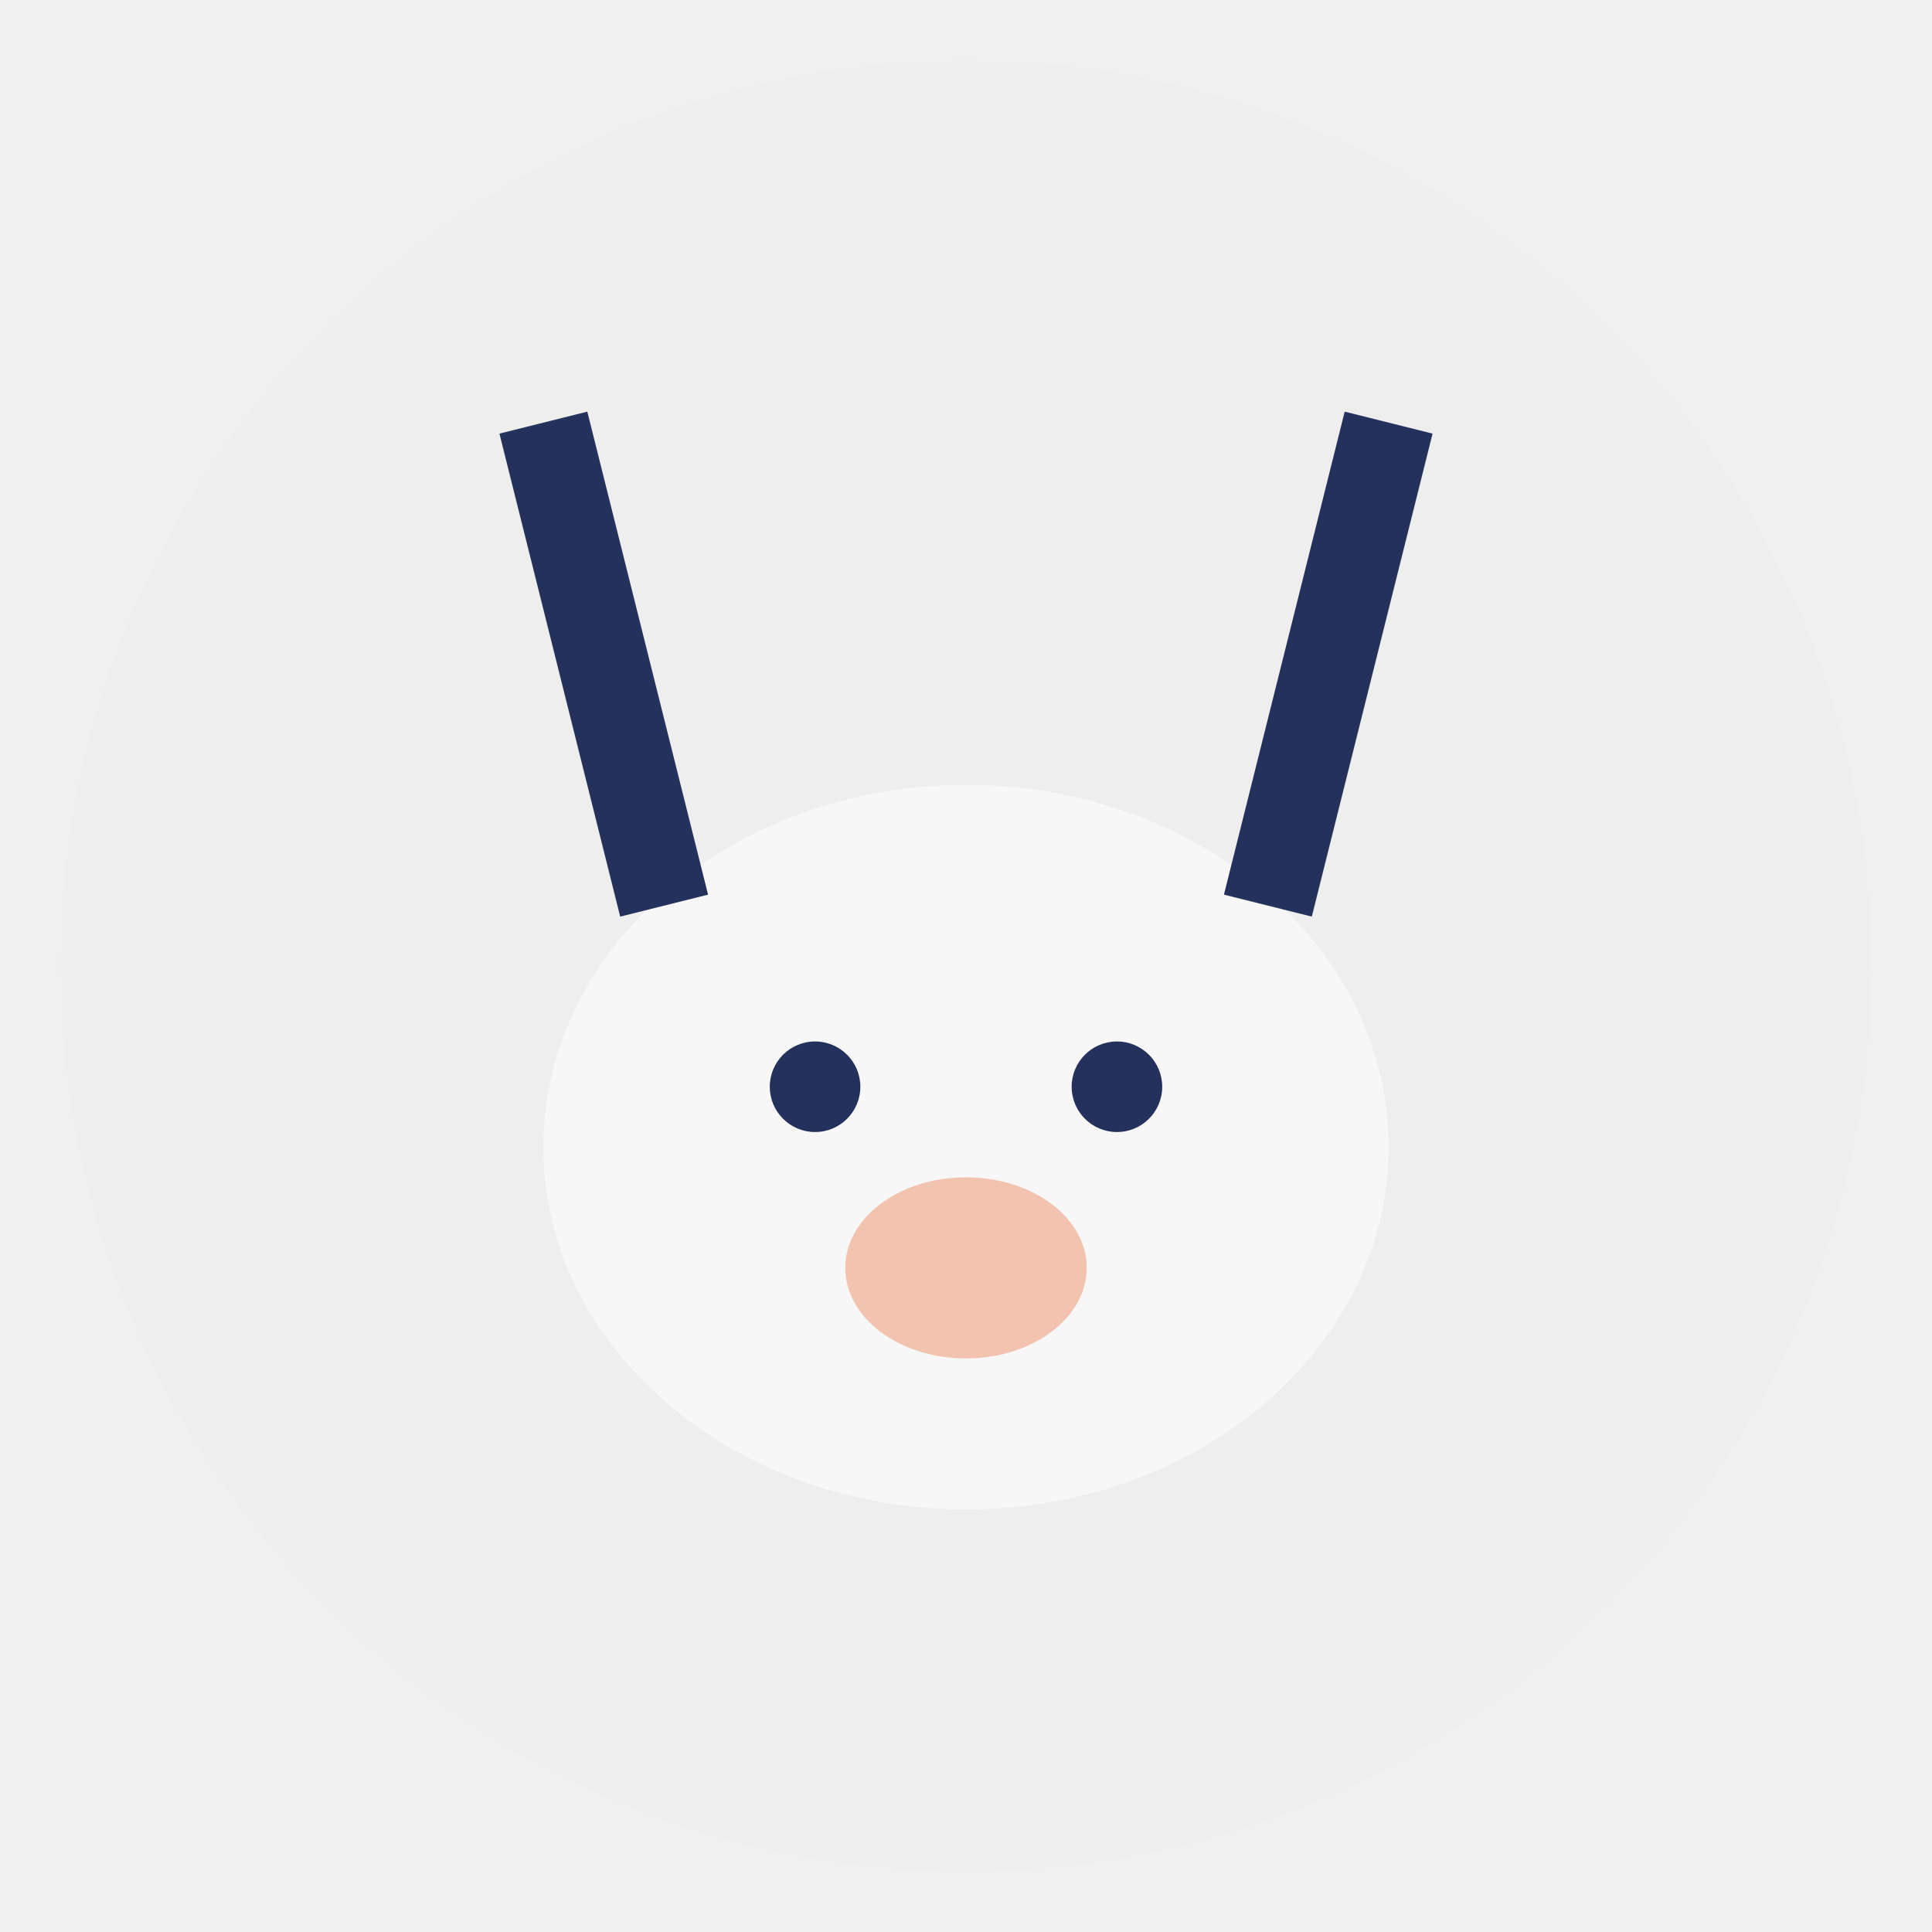
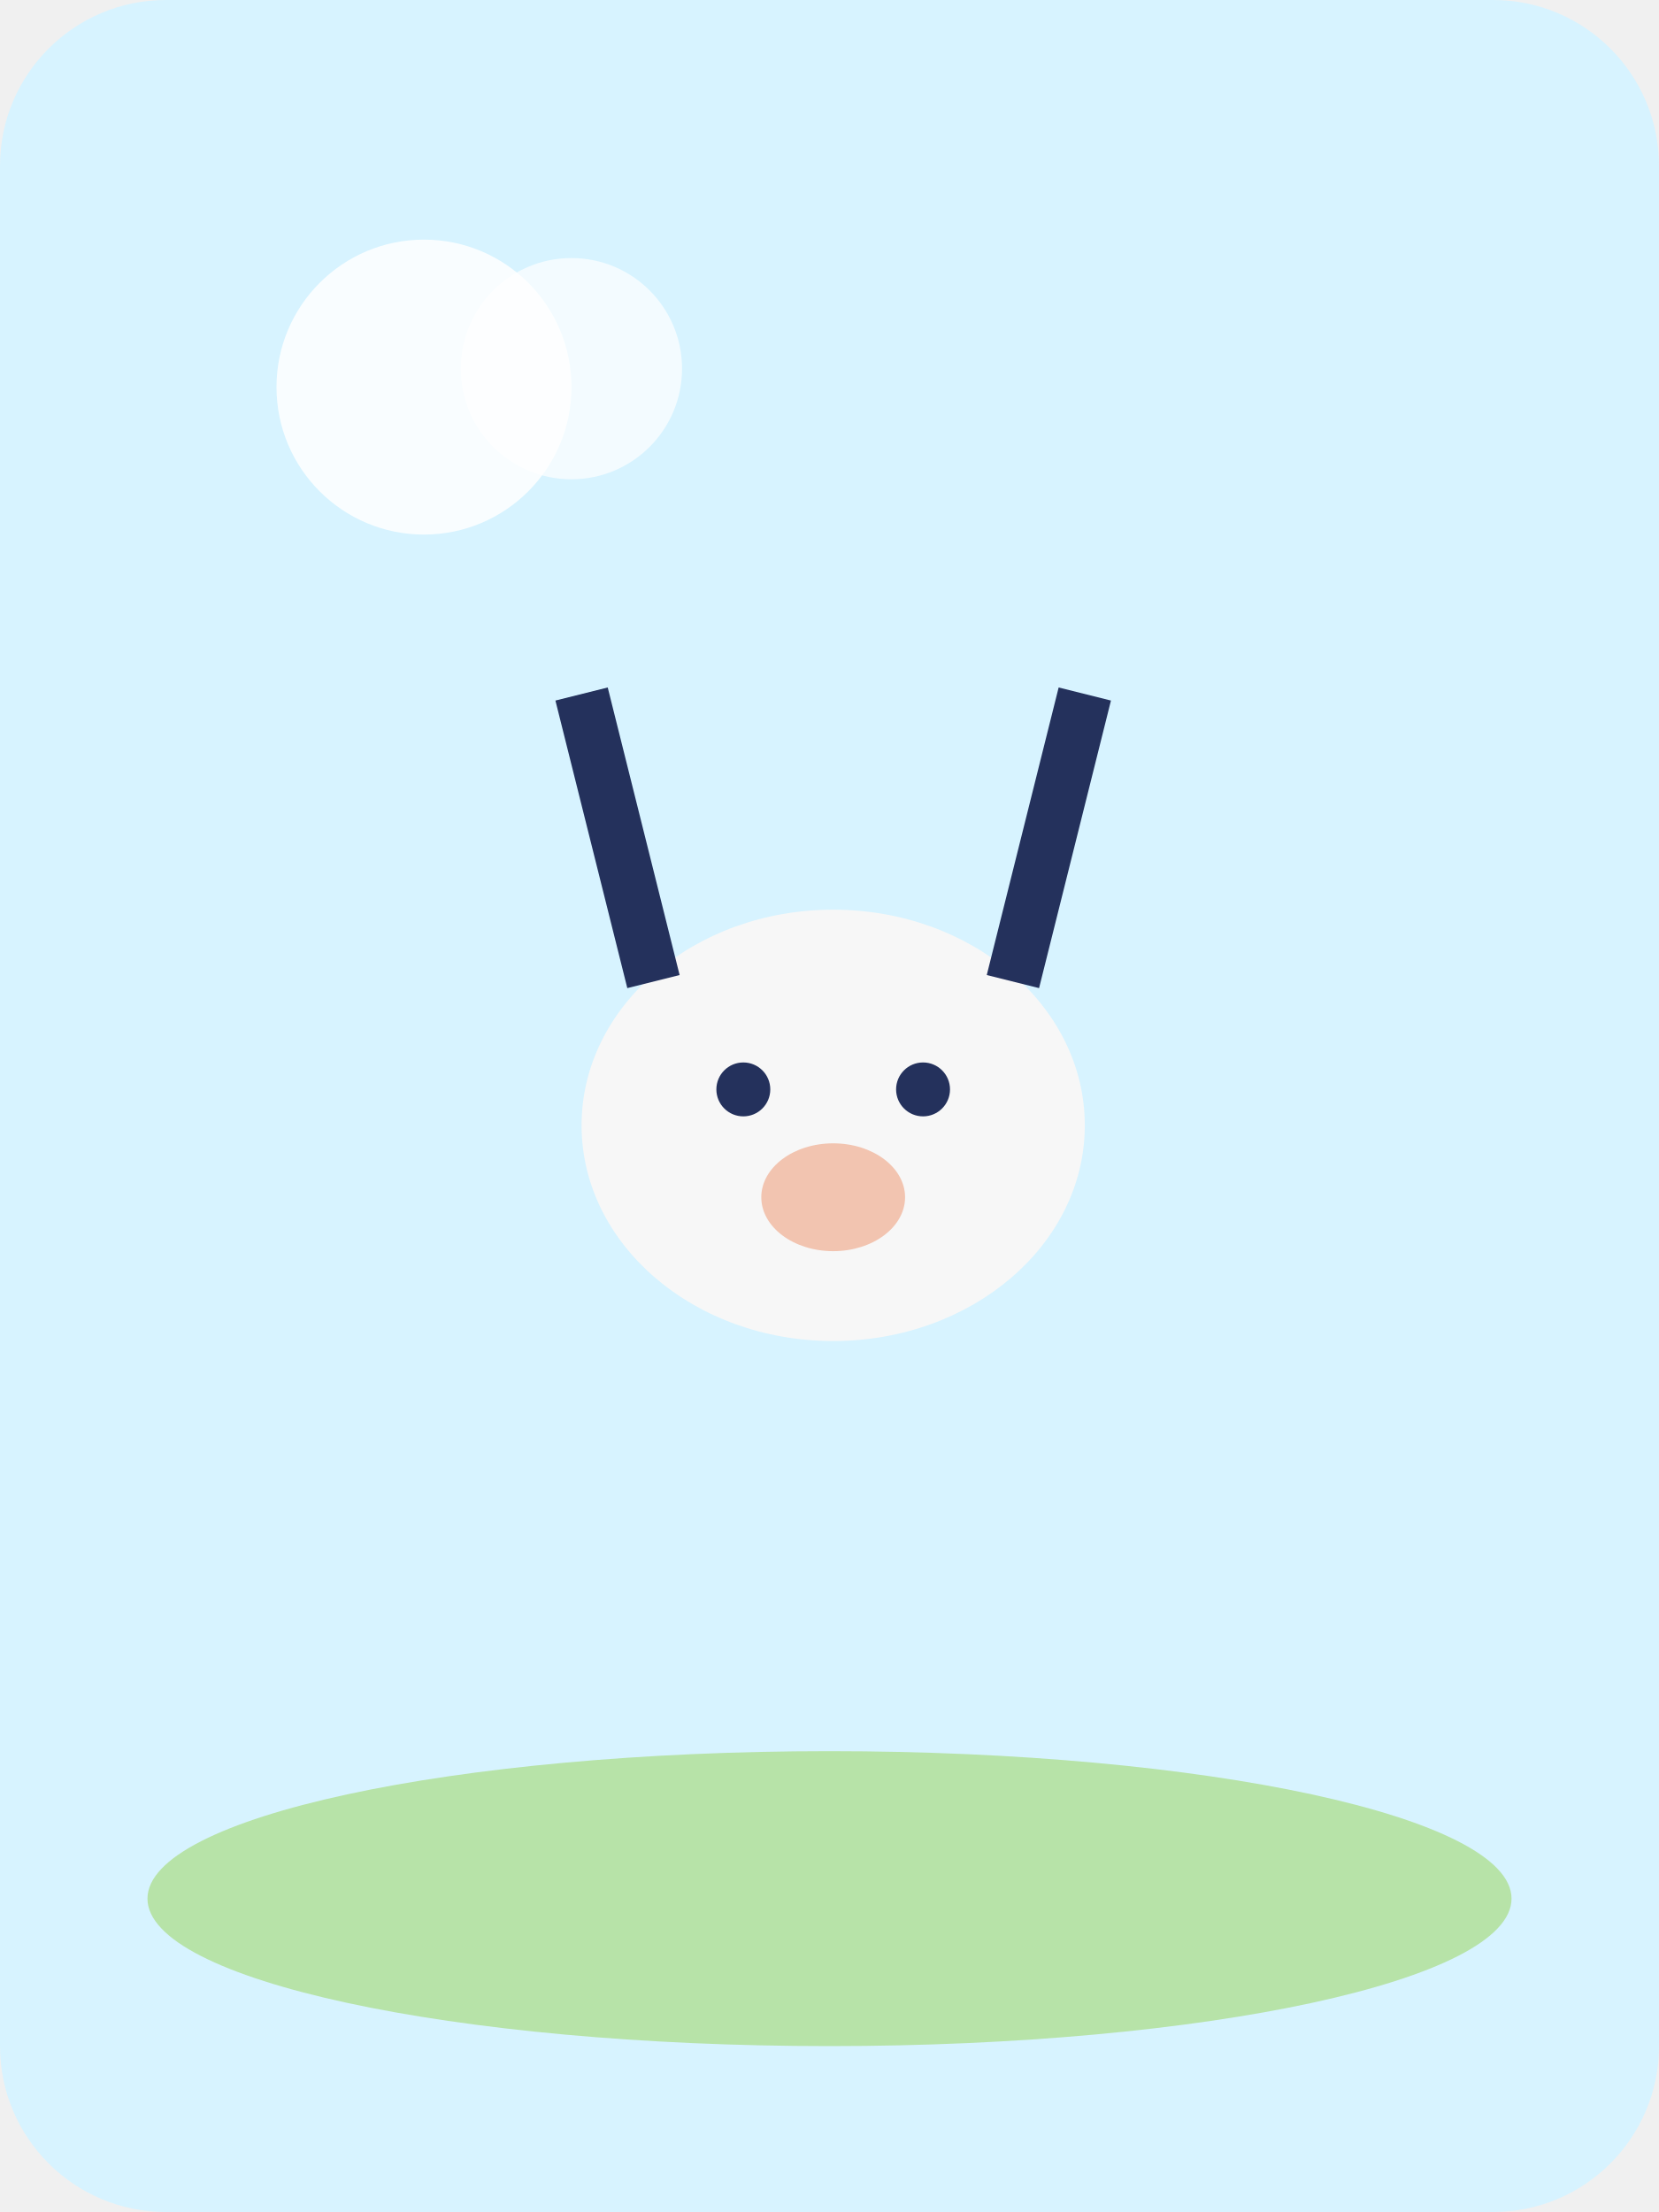
- <svg xmlns="http://www.w3.org/2000/svg" viewBox="0 0 64 64">
-   <circle cx="32" cy="32" r="30" fill="#eeeeee" />
-   <ellipse cx="32" cy="38" rx="14" ry="12" fill="#f7f7f7" />
-   <path d="M22 30 L18 14" stroke="#24315c" stroke-width="3" />
-   <path d="M42 30 L46 14" stroke="#24315c" stroke-width="3" />
-   <ellipse cx="32" cy="42" rx="4" ry="3" fill="#f2c4b0" />
-   <circle cx="27" cy="36" r="1.5" fill="#24315c" />
-   <circle cx="37" cy="36" r="1.5" fill="#24315c" />
+ <svg xmlns="http://www.w3.org/2000/svg" viewBox="0 0 180 240">
+   <rect width="180" height="240" rx="18" fill="#d7f3ff" />
+   <circle cx="46" cy="42" r="16" fill="#fff" opacity=".85" />
+   <circle cx="62" cy="40" r="12" fill="#fff" opacity=".7" />
+   <ellipse cx="90" cy="206" rx="74" ry="16" fill="#b7e3a8" />
+   <g transform="translate(28,48) scale(1.95)">
+     <ellipse cx="32" cy="38" rx="14" ry="12" fill="#f7f7f7" />
+     <path d="M22 30 L18 14" stroke="#24315c" stroke-width="3" />
+     <path d="M42 30 L46 14" stroke="#24315c" stroke-width="3" />
+     <ellipse cx="32" cy="42" rx="4" ry="3" fill="#f2c4b0" />
+     <circle cx="27" cy="36" r="1.5" fill="#24315c" />
+     <circle cx="37" cy="36" r="1.5" fill="#24315c" />
+   </g>
</svg>
